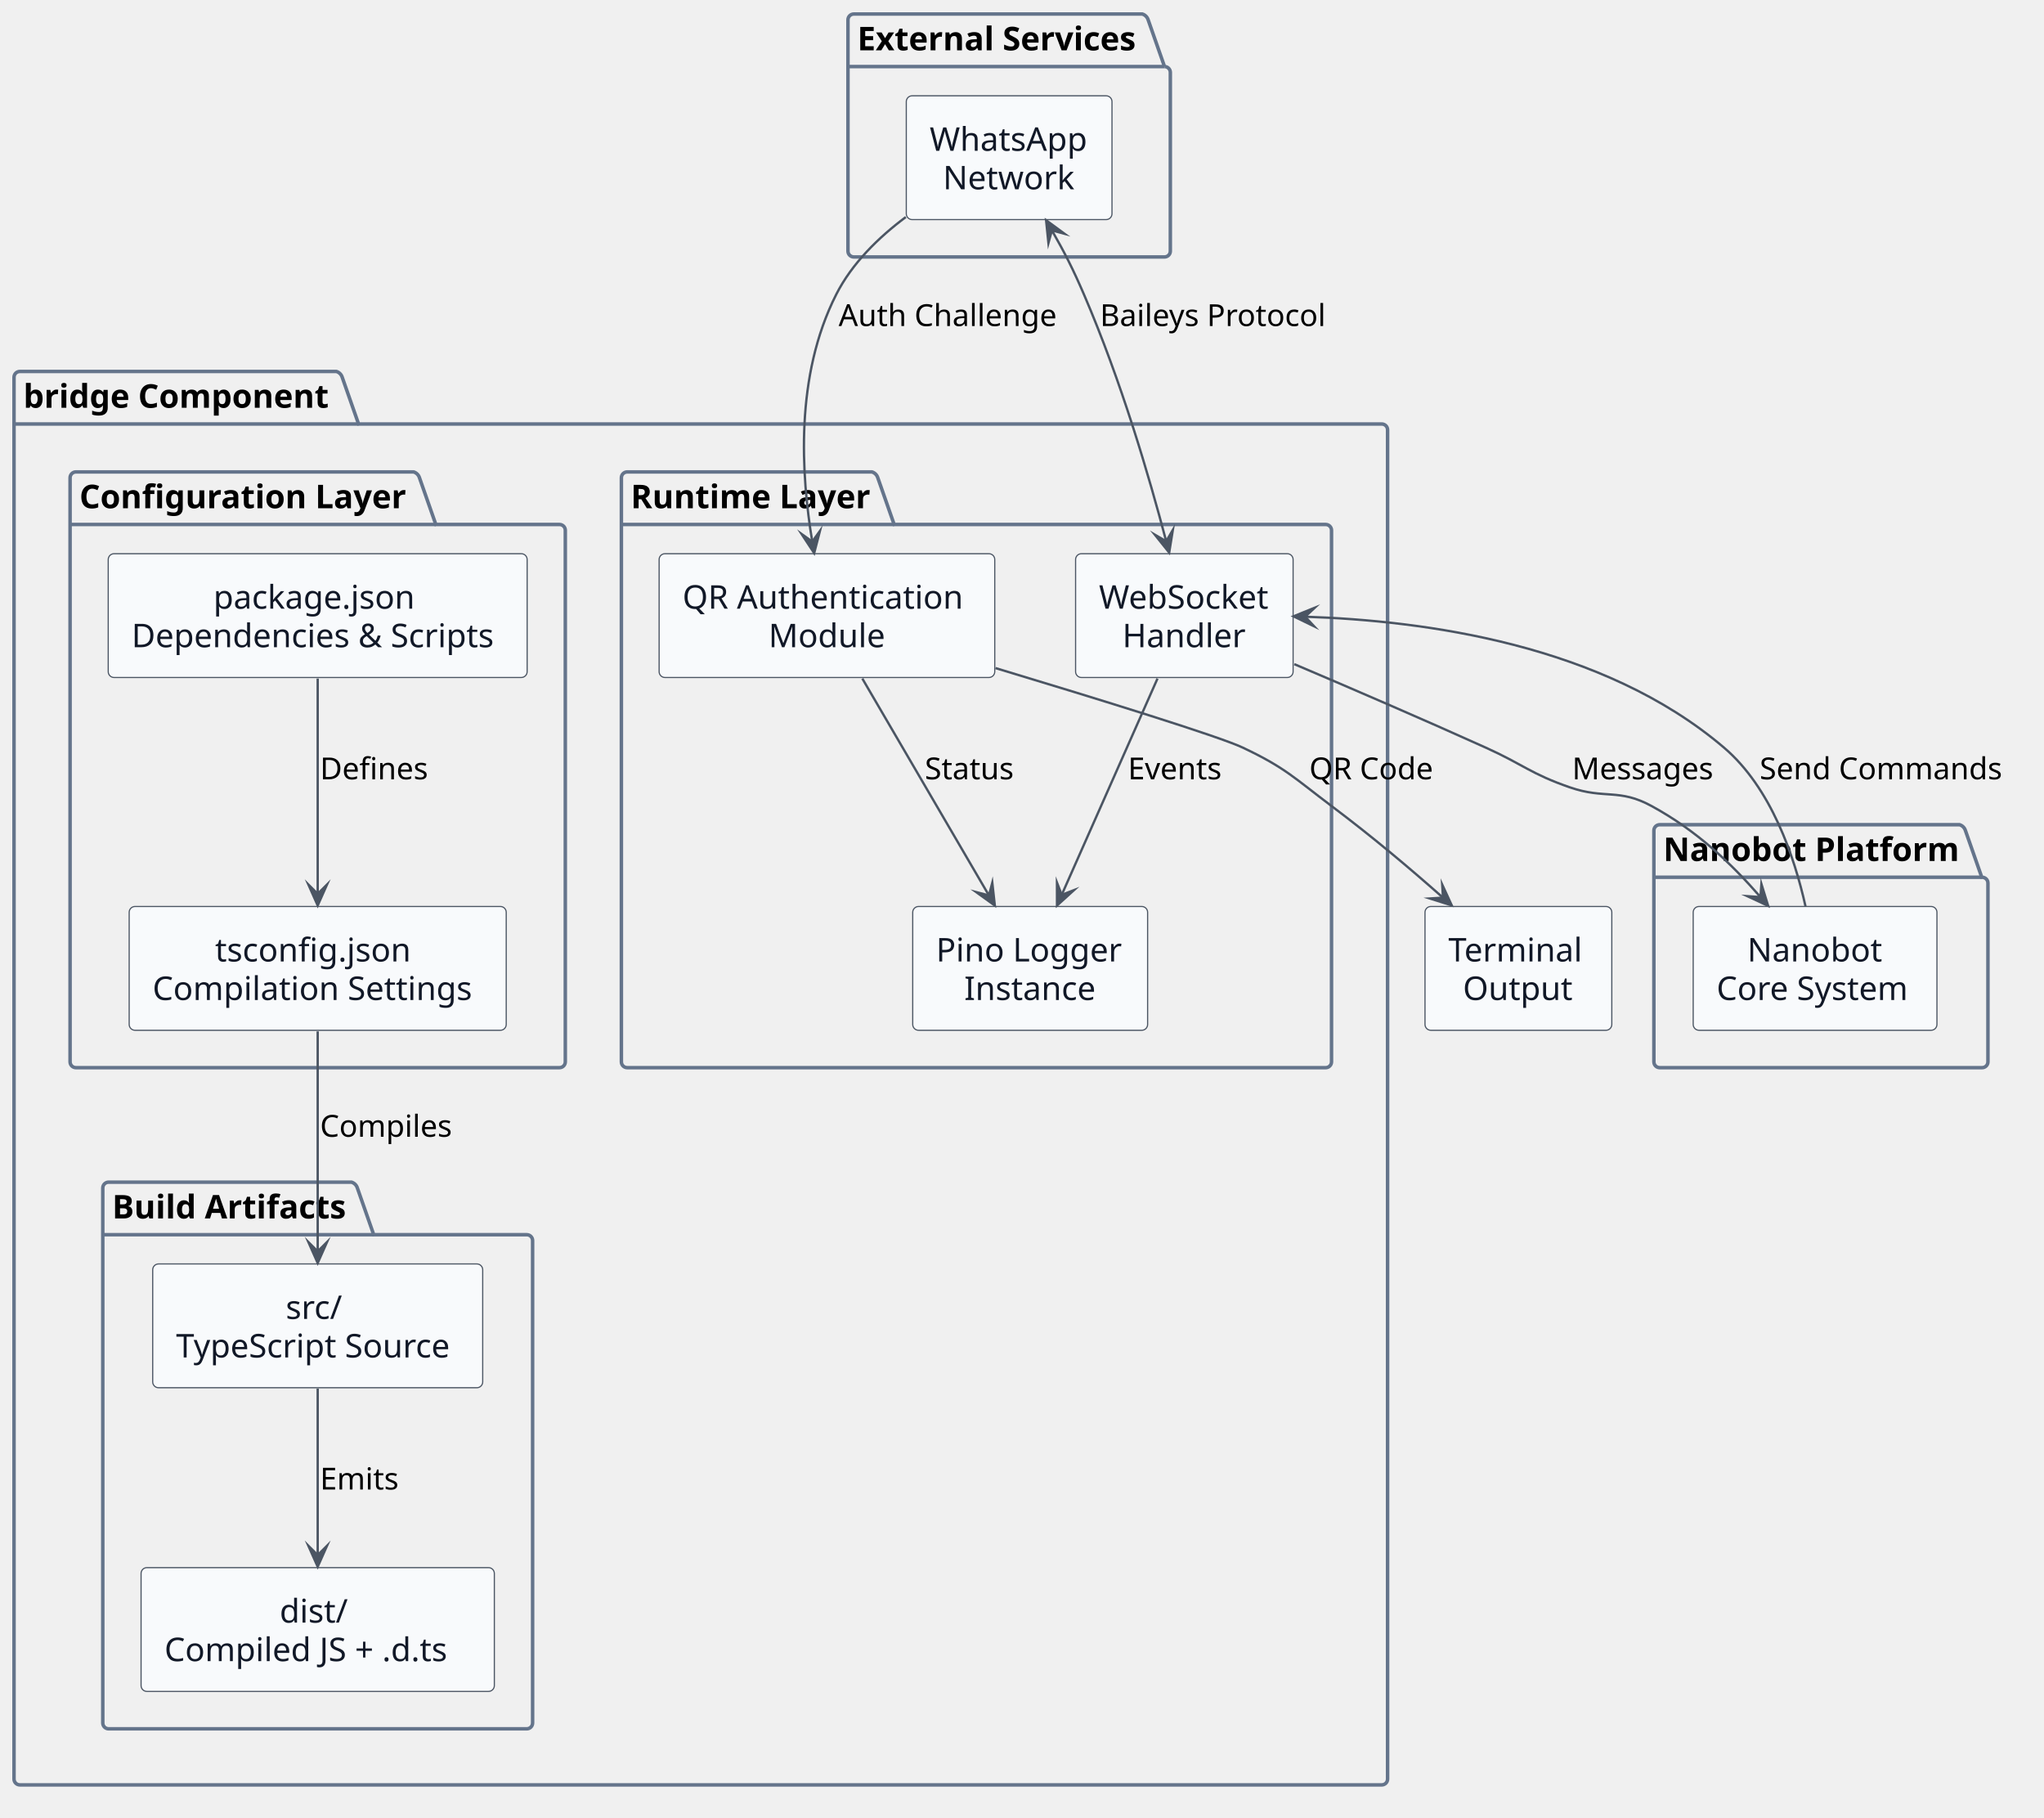
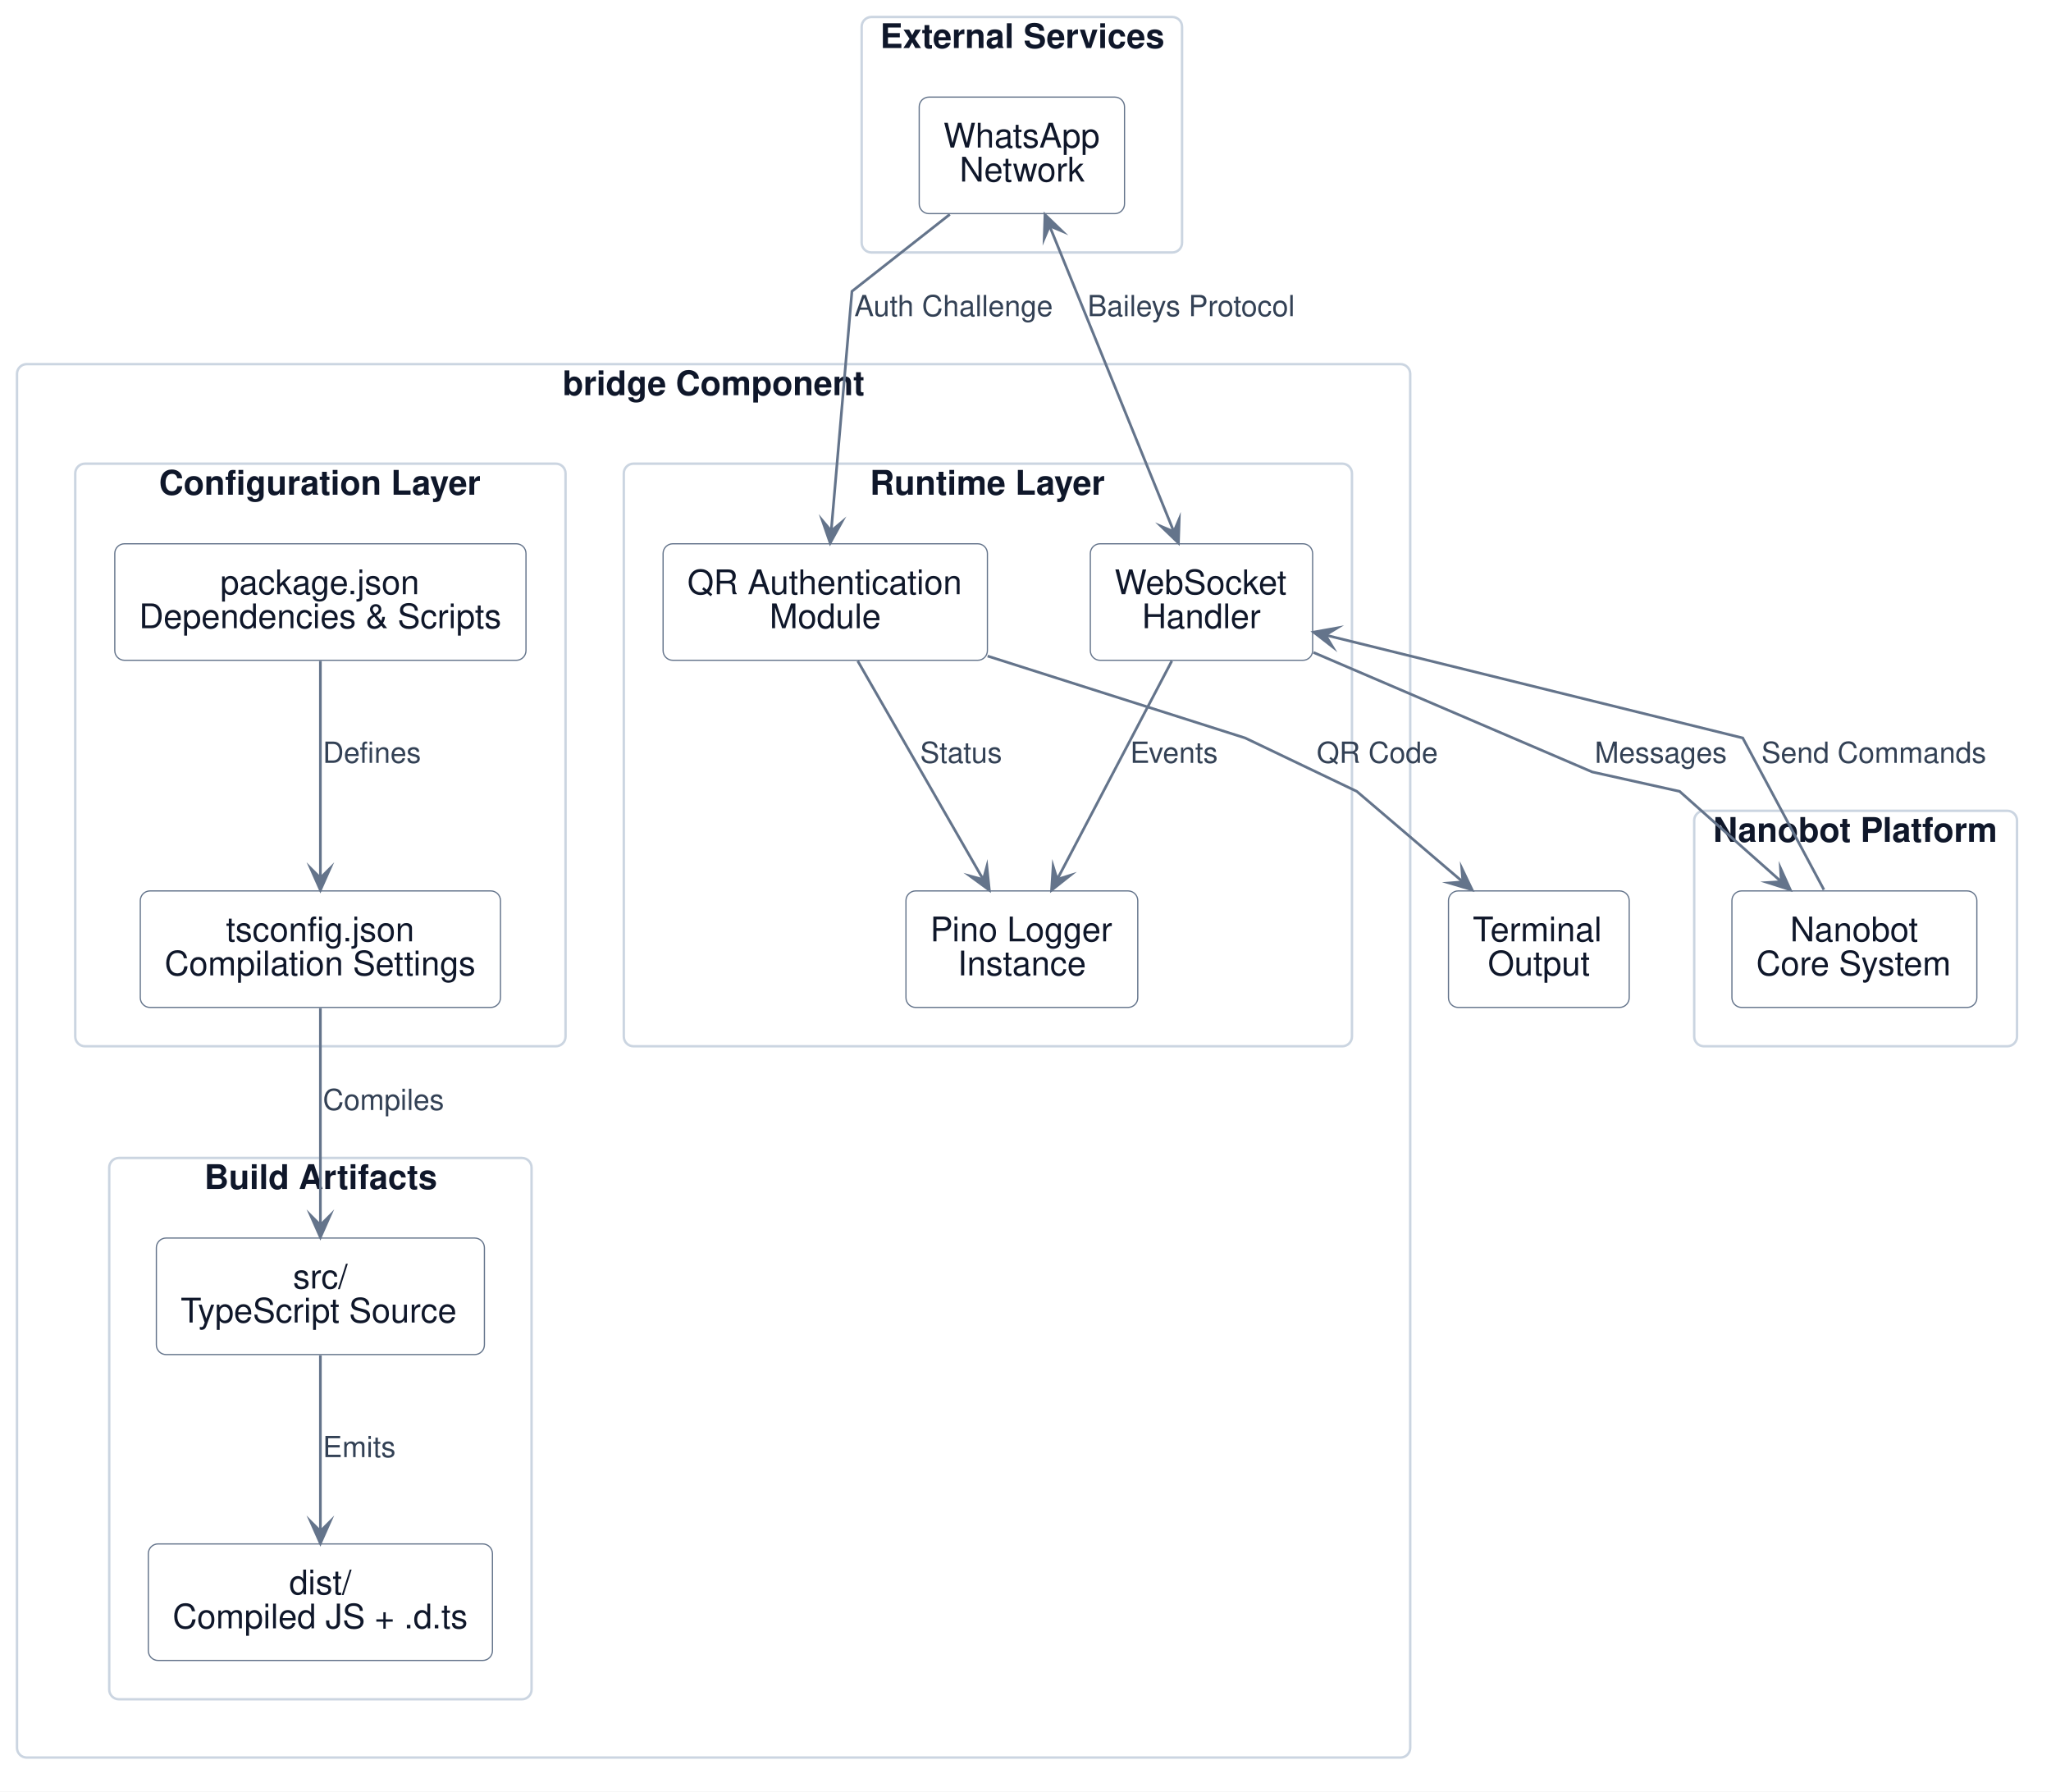
- <svg xmlns="http://www.w3.org/2000/svg" contentStyleType="text/css" data-diagram-type="DESCRIPTION" height="778px" preserveAspectRatio="none" style="width:875px;height:778px;" version="1.1" viewBox="0 0 875 778" width="875px" zoomAndPan="magnify">
-   <defs>
-     <style>
- @media (prefers-color-scheme: dark) {
-   text { fill: #e5e7eb !important; }
-   path, line, rect, circle, ellipse, polygon, polyline { stroke: #cbd5e1 !important; }
-   .entity rect, .participant rect, .participant path, .sequenceLine rect, .class rect, .component rect, .component path, .note rect { fill: #111827 !important; }
-   .cluster path { fill: none !important; }
-   polygon { fill: #cbd5e1 !important; }
- }
- </style>
-   </defs>
+ <svg xmlns="http://www.w3.org/2000/svg" contentStyleType="text/css" data-diagram-type="DESCRIPTION" height="738px" preserveAspectRatio="none" style="width:845px;height:738px;background:#FFFFFF;" version="1.1" viewBox="0 0 845 738" width="845px" zoomAndPan="magnify">
+   <defs />
+   <rect data-xfeat-white-canvas="true" fill="#FFFFFF" height="100%" width="100%" x="0" y="0" />
  <g>
-     <g class="cluster" data-qualified-name="External" data-source-line="13" id="ent0001">
-       <path d="M365.5,6 L489.007,6 A3.75,3.75 0 0 1 491.507,8.5 L498.507,28.488 L498.5,28.488 A2.5,2.5 0 0 1 501,30.988 L501,107.47 A2.5,2.5 0 0 1 498.5,109.97 L365.5,109.97 A2.5,2.5 0 0 1 363,107.47 L363,8.5 A2.5,2.5 0 0 1 365.5,6" fill="none" style="stroke:#64748B;stroke-width:1.5;" />
-       <line style="stroke:#64748B;stroke-width:1.5;" x1="363" x2="498.507" y1="28.488" y2="28.488" />
-       <text fill="#000000" font-family="sans-serif" font-size="14" font-weight="700" lengthAdjust="spacing" textLength="122.507" x="367" y="21.535">External Services</text>
+     <g class="cluster" data-qualified-name="External" data-source-line="3" id="ent0001">
+       <rect fill="#FFFFFF" height="97" rx="4" ry="4" style="stroke:#CBD5E1;stroke-width:1;" width="132" x="355" y="7" />
+       <text fill="#0F172A" font-family="Helvetica" font-size="14" font-weight="700" lengthAdjust="spacing" textLength="116.744" x="362.628" y="19.78">External Services</text>
    </g>
-     <g class="cluster" data-qualified-name="Bridge" data-source-line="16" id="ent0003">
-       <path d="M8.5,158.97 L143.997,158.97 A3.75,3.75 0 0 1 146.497,161.47 L153.497,181.458 L591.5,181.458 A2.5,2.5 0 0 1 594,183.958 L594,761.38 A2.5,2.5 0 0 1 591.5,763.88 L8.5,763.88 A2.5,2.5 0 0 1 6,761.38 L6,161.47 A2.5,2.5 0 0 1 8.5,158.97" fill="none" style="stroke:#64748B;stroke-width:1.5;" />
-       <line style="stroke:#64748B;stroke-width:1.5;" x1="6" x2="153.497" y1="181.458" y2="181.458" />
-       <text fill="#000000" font-family="sans-serif" font-size="14" font-weight="700" lengthAdjust="spacing" textLength="134.497" x="10" y="174.505">bridge Component</text>
+     <g class="cluster" data-qualified-name="Bridge" data-source-line="6" id="ent0003">
+       <rect fill="#FFFFFF" height="574" rx="4" ry="4" style="stroke:#CBD5E1;stroke-width:1;" width="574" x="7" y="150" />
+       <text fill="#0F172A" font-family="Helvetica" font-size="14" font-weight="700" lengthAdjust="spacing" textLength="124.435" x="231.783" y="162.78">bridge Component</text>
    </g>
-     <g class="cluster" data-qualified-name="Bridge.Config" data-source-line="17" id="ent0004">
-       <path d="M32.5,201.97 L177.068,201.97 A3.75,3.75 0 0 1 179.568,204.47 L186.568,224.458 L239.5,224.458 A2.5,2.5 0 0 1 242,226.958 L242,454.43 A2.5,2.5 0 0 1 239.5,456.93 L32.5,456.93 A2.5,2.5 0 0 1 30,454.43 L30,204.47 A2.5,2.5 0 0 1 32.5,201.97" fill="none" style="stroke:#64748B;stroke-width:1.5;" />
-       <line style="stroke:#64748B;stroke-width:1.5;" x1="30" x2="186.568" y1="224.458" y2="224.458" />
-       <text fill="#000000" font-family="sans-serif" font-size="14" font-weight="700" lengthAdjust="spacing" textLength="143.568" x="34" y="217.505">Configuration Layer</text>
+     <g class="cluster" data-qualified-name="Bridge.Config" data-source-line="7" id="ent0004">
+       <rect fill="#FFFFFF" height="240" rx="4" ry="4" style="stroke:#CBD5E1;stroke-width:1;" width="202" x="31" y="191" />
+       <text fill="#0F172A" font-family="Helvetica" font-size="14" font-weight="700" lengthAdjust="spacing" textLength="133.007" x="65.497" y="203.78">Configuration Layer</text>
    </g>
-     <g class="cluster" data-qualified-name="Bridge.Runtime" data-source-line="21" id="ent0007">
-       <path d="M268.5,201.97 L373.269,201.97 A3.75,3.75 0 0 1 375.769,204.47 L382.769,224.458 L567.5,224.458 A2.5,2.5 0 0 1 570,226.958 L570,454.43 A2.5,2.5 0 0 1 567.5,456.93 L268.5,456.93 A2.5,2.5 0 0 1 266,454.43 L266,204.47 A2.5,2.5 0 0 1 268.5,201.97" fill="none" style="stroke:#64748B;stroke-width:1.5;" />
-       <line style="stroke:#64748B;stroke-width:1.5;" x1="266" x2="382.769" y1="224.458" y2="224.458" />
-       <text fill="#000000" font-family="sans-serif" font-size="14" font-weight="700" lengthAdjust="spacing" textLength="103.769" x="270" y="217.505">Runtime Layer</text>
+     <g class="cluster" data-qualified-name="Bridge.Runtime" data-source-line="11" id="ent0007">
+       <rect fill="#FFFFFF" height="240" rx="4" ry="4" style="stroke:#CBD5E1;stroke-width:1;" width="300" x="257" y="191" />
+       <text fill="#0F172A" font-family="Helvetica" font-size="14" font-weight="700" lengthAdjust="spacing" textLength="97.248" x="358.376" y="203.78">Runtime Layer</text>
    </g>
-     <g class="cluster" data-qualified-name="Bridge.Build" data-source-line="26" id="ent0011">
-       <path d="M46.5,505.93 L150.483,505.93 A3.75,3.75 0 0 1 152.983,508.43 L159.983,528.418 L225.5,528.418 A2.5,2.5 0 0 1 228,530.918 L228,737.38 A2.5,2.5 0 0 1 225.5,739.88 L46.5,739.88 A2.5,2.5 0 0 1 44,737.38 L44,508.43 A2.5,2.5 0 0 1 46.5,505.93" fill="none" style="stroke:#64748B;stroke-width:1.5;" />
-       <line style="stroke:#64748B;stroke-width:1.5;" x1="44" x2="159.983" y1="528.418" y2="528.418" />
-       <text fill="#000000" font-family="sans-serif" font-size="14" font-weight="700" lengthAdjust="spacing" textLength="102.983" x="48" y="521.465">Build Artifacts</text>
+     <g class="cluster" data-qualified-name="Bridge.Build" data-source-line="16" id="ent0011">
+       <rect fill="#FFFFFF" height="223" rx="4" ry="4" style="stroke:#CBD5E1;stroke-width:1;" width="174" x="45" y="477" />
+       <text fill="#0F172A" font-family="Helvetica" font-size="14" font-weight="700" lengthAdjust="spacing" textLength="95.676" x="84.162" y="489.78">Build Artifacts</text>
    </g>
-     <g class="cluster" data-qualified-name="Consumer" data-source-line="31" id="ent0014">
-       <path d="M710.5,352.95 L838.86,352.95 A3.75,3.75 0 0 1 841.36,355.45 L848.36,375.438 L848.5,375.438 A2.5,2.5 0 0 1 851,377.938 L851,454.43 A2.5,2.5 0 0 1 848.5,456.93 L710.5,456.93 A2.5,2.5 0 0 1 708,454.43 L708,355.45 A2.5,2.5 0 0 1 710.5,352.95" fill="none" style="stroke:#64748B;stroke-width:1.5;" />
-       <line style="stroke:#64748B;stroke-width:1.5;" x1="708" x2="848.36" y1="375.438" y2="375.438" />
-       <text fill="#000000" font-family="sans-serif" font-size="14" font-weight="700" lengthAdjust="spacing" textLength="127.36" x="712" y="368.485">Nanobot Platform</text>
+     <g class="cluster" data-qualified-name="Consumer" data-source-line="21" id="ent0014">
+       <rect fill="#FFFFFF" height="97" rx="4" ry="4" style="stroke:#CBD5E1;stroke-width:1;" width="133" x="698" y="334" />
+       <text fill="#0F172A" font-family="Helvetica" font-size="14" font-weight="700" lengthAdjust="spacing" textLength="117.441" x="705.779" y="346.78">Nanobot Platform</text>
    </g>
-     <g class="entity" data-qualified-name="External.WA" data-source-line="14" id="ent0002">
-       <rect fill="#F8FAFC" height="52.977" rx="2.5" ry="2.5" style="stroke:#4B5563;stroke-width:0.5;" width="88.052" x="387.97" y="41" />
-       <text fill="#111827" font-family="sans-serif" font-size="14" lengthAdjust="spacing" textLength="68.052" x="397.97" y="64.535">WhatsApp</text>
-       <text fill="#111827" font-family="sans-serif" font-size="14" lengthAdjust="spacing" textLength="56.677" x="403.658" y="81.023">Network</text>
+     <g class="entity" data-qualified-name="External.WA" data-source-line="4" id="ent0002">
+       <rect fill="#FFFFFF" height="48" rx="4" ry="4" style="stroke:#64748B;stroke-width:0.5;" width="84.586" x="378.71" y="40" />
+       <text fill="#0F172A" font-family="Helvetica" font-size="14" lengthAdjust="spacing" textLength="64.586" x="388.71" y="60.78">WhatsApp</text>
+       <text fill="#0F172A" font-family="Helvetica" font-size="14" lengthAdjust="spacing" textLength="51.345" x="395.331" y="74.78">Network</text>
    </g>
-     <g class="entity" data-qualified-name="Bridge.Config.PKG" data-source-line="18" id="ent0005">
-       <rect fill="#F8FAFC" height="52.977" rx="2.5" ry="2.5" style="stroke:#4B5563;stroke-width:0.5;" width="179.332" x="46.33" y="236.97" />
-       <text fill="#111827" font-family="sans-serif" font-size="14" lengthAdjust="spacing" textLength="89.27" x="91.361" y="260.505">package.json</text>
-       <text fill="#111827" font-family="sans-serif" font-size="14" lengthAdjust="spacing" textLength="159.332" x="56.33" y="276.993">Dependencies &amp; Scripts</text>
+     <g class="entity" data-qualified-name="Bridge.Config.PKG" data-source-line="8" id="ent0005">
+       <rect fill="#FFFFFF" height="48" rx="4" ry="4" style="stroke:#64748B;stroke-width:0.5;" width="169.413" x="47.29" y="224" />
+       <text fill="#0F172A" font-family="Helvetica" font-size="14" lengthAdjust="spacing" textLength="82.503" x="90.745" y="244.78">package.json</text>
+       <text fill="#0F172A" font-family="Helvetica" font-size="14" lengthAdjust="spacing" textLength="149.413" x="57.29" y="258.78">Dependencies &amp; Scripts</text>
    </g>
-     <g class="entity" data-qualified-name="Bridge.Config.TSC" data-source-line="19" id="ent0006">
-       <rect fill="#F8FAFC" height="52.977" rx="2.5" ry="2.5" style="stroke:#4B5563;stroke-width:0.5;" width="161.408" x="55.3" y="387.95" />
-       <text fill="#111827" font-family="sans-serif" font-size="14" lengthAdjust="spacing" textLength="87.869" x="92.07" y="411.485">tsconfig.json</text>
-       <text fill="#111827" font-family="sans-serif" font-size="14" lengthAdjust="spacing" textLength="141.408" x="65.3" y="427.973">Compilation Settings</text>
+     <g class="entity" data-qualified-name="Bridge.Config.TSC" data-source-line="9" id="ent0006">
+       <rect fill="#FFFFFF" height="48" rx="4" ry="4" style="stroke:#64748B;stroke-width:0.5;" width="148.399" x="57.8" y="367" />
+       <text fill="#0F172A" font-family="Helvetica" font-size="14" lengthAdjust="spacing" textLength="77.82" x="93.09" y="387.78">tsconfig.json</text>
+       <text fill="#0F172A" font-family="Helvetica" font-size="14" lengthAdjust="spacing" textLength="128.399" x="67.8" y="401.78">Compilation Settings</text>
    </g>
-     <g class="entity" data-qualified-name="Bridge.Runtime.AUTH" data-source-line="22" id="ent0008">
-       <rect fill="#F8FAFC" height="52.977" rx="2.5" ry="2.5" style="stroke:#4B5563;stroke-width:0.5;" width="143.676" x="282.16" y="236.97" />
-       <text fill="#111827" font-family="sans-serif" font-size="14" lengthAdjust="spacing" textLength="123.676" x="292.16" y="260.505">QR Authentication</text>
-       <text fill="#111827" font-family="sans-serif" font-size="14" lengthAdjust="spacing" textLength="50.005" x="328.995" y="276.993">Module</text>
+     <g class="entity" data-qualified-name="Bridge.Runtime.AUTH" data-source-line="12" id="ent0008">
+       <rect fill="#FFFFFF" height="48" rx="4" ry="4" style="stroke:#64748B;stroke-width:0.5;" width="133.62" x="273.19" y="224" />
+       <text fill="#0F172A" font-family="Helvetica" font-size="14" lengthAdjust="spacing" textLength="113.62" x="283.19" y="244.78">QR Authentication</text>
+       <text fill="#0F172A" font-family="Helvetica" font-size="14" lengthAdjust="spacing" textLength="45.917" x="317.042" y="258.78">Module</text>
    </g>
-     <g class="entity" data-qualified-name="Bridge.Runtime.WS" data-source-line="23" id="ent0009">
-       <rect fill="#F8FAFC" height="52.977" rx="2.5" ry="2.5" style="stroke:#4B5563;stroke-width:0.5;" width="93.117" x="460.44" y="236.97" />
-       <text fill="#111827" font-family="sans-serif" font-size="14" lengthAdjust="spacing" textLength="73.117" x="470.44" y="260.505">WebSocket</text>
-       <text fill="#111827" font-family="sans-serif" font-size="14" lengthAdjust="spacing" textLength="53.095" x="480.451" y="276.993">Handler</text>
+     <g class="entity" data-qualified-name="Bridge.Runtime.WS" data-source-line="13" id="ent0009">
+       <rect fill="#FFFFFF" height="48" rx="4" ry="4" style="stroke:#64748B;stroke-width:0.5;" width="91.586" x="449.21" y="224" />
+       <text fill="#0F172A" font-family="Helvetica" font-size="14" lengthAdjust="spacing" textLength="71.586" x="459.21" y="244.78">WebSocket</text>
+       <text fill="#0F172A" font-family="Helvetica" font-size="14" lengthAdjust="spacing" textLength="49.027" x="470.489" y="258.78">Handler</text>
    </g>
-     <g class="entity" data-qualified-name="Bridge.Runtime.LOG" data-source-line="24" id="ent0010">
-       <rect fill="#F8FAFC" height="52.977" rx="2.5" ry="2.5" style="stroke:#4B5563;stroke-width:0.5;" width="100.555" x="390.72" y="387.95" />
-       <text fill="#111827" font-family="sans-serif" font-size="14" lengthAdjust="spacing" textLength="80.555" x="400.72" y="411.485">Pino Logger</text>
-       <text fill="#111827" font-family="sans-serif" font-size="14" lengthAdjust="spacing" textLength="56.485" x="412.755" y="427.973">Instance</text>
+     <g class="entity" data-qualified-name="Bridge.Runtime.LOG" data-source-line="14" id="ent0010">
+       <rect fill="#FFFFFF" height="48" rx="4" ry="4" style="stroke:#64748B;stroke-width:0.5;" width="95.503" x="373.25" y="367" />
+       <text fill="#0F172A" font-family="Helvetica" font-size="14" lengthAdjust="spacing" textLength="75.503" x="383.25" y="387.78">Pino Logger</text>
+       <text fill="#0F172A" font-family="Helvetica" font-size="14" lengthAdjust="spacing" textLength="52.924" x="394.54" y="401.78">Instance</text>
    </g>
-     <g class="entity" data-qualified-name="Bridge.Build.SRC" data-source-line="27" id="ent0012">
-       <rect fill="#F8FAFC" height="52.977" rx="2.5" ry="2.5" style="stroke:#4B5563;stroke-width:0.5;" width="141.269" x="65.37" y="540.93" />
-       <text fill="#111827" font-family="sans-serif" font-size="14" lengthAdjust="spacing" textLength="27.378" x="122.316" y="564.465">src/</text>
-       <text fill="#111827" font-family="sans-serif" font-size="14" lengthAdjust="spacing" textLength="121.269" x="75.37" y="580.953">TypeScript Source</text>
+     <g class="entity" data-qualified-name="Bridge.Build.SRC" data-source-line="17" id="ent0012">
+       <rect fill="#FFFFFF" height="48" rx="4" ry="4" style="stroke:#64748B;stroke-width:0.5;" width="135.158" x="64.42" y="510" />
+       <text fill="#0F172A" font-family="Helvetica" font-size="14" lengthAdjust="spacing" textLength="22.552" x="120.723" y="530.78">src/</text>
+       <text fill="#0F172A" font-family="Helvetica" font-size="14" lengthAdjust="spacing" textLength="115.158" x="74.42" y="544.78">TypeScript Source</text>
    </g>
-     <g class="entity" data-qualified-name="Bridge.Build.DIST" data-source-line="28" id="ent0013">
-       <rect fill="#F8FAFC" height="52.977" rx="2.5" ry="2.5" style="stroke:#4B5563;stroke-width:0.5;" width="151.23" x="60.39" y="670.9" />
-       <text fill="#111827" font-family="sans-serif" font-size="14" lengthAdjust="spacing" textLength="32.573" x="119.718" y="694.435">dist/</text>
-       <text fill="#111827" font-family="sans-serif" font-size="14" lengthAdjust="spacing" textLength="131.23" x="70.39" y="710.923">Compiled JS + .d.ts</text>
+     <g class="entity" data-qualified-name="Bridge.Build.DIST" data-source-line="18" id="ent0013">
+       <rect fill="#FFFFFF" height="48" rx="4" ry="4" style="stroke:#64748B;stroke-width:0.5;" width="141.775" x="61.11" y="636" />
+       <text fill="#0F172A" font-family="Helvetica" font-size="14" lengthAdjust="spacing" textLength="25.676" x="119.16" y="656.78">dist/</text>
+       <text fill="#0F172A" font-family="Helvetica" font-size="14" lengthAdjust="spacing" textLength="121.775" x="71.11" y="670.78">Compiled JS + .d.ts</text>
    </g>
-     <g class="entity" data-qualified-name="Consumer.NB" data-source-line="32" id="ent0015">
-       <rect fill="#F8FAFC" height="52.977" rx="2.5" ry="2.5" style="stroke:#4B5563;stroke-width:0.5;" width="104.342" x="724.83" y="387.95" />
-       <text fill="#111827" font-family="sans-serif" font-size="14" lengthAdjust="spacing" textLength="58.01" x="747.996" y="411.485">Nanobot</text>
-       <text fill="#111827" font-family="sans-serif" font-size="14" lengthAdjust="spacing" textLength="84.342" x="734.83" y="427.973">Core System</text>
+     <g class="entity" data-qualified-name="Consumer.NB" data-source-line="22" id="ent0015">
+       <rect fill="#FFFFFF" height="48" rx="4" ry="4" style="stroke:#64748B;stroke-width:0.5;" width="100.91" x="713.54" y="367" />
+       <text fill="#0F172A" font-family="Helvetica" font-size="14" lengthAdjust="spacing" textLength="52.931" x="737.53" y="387.78">Nanobot</text>
+       <text fill="#0F172A" font-family="Helvetica" font-size="14" lengthAdjust="spacing" textLength="80.91" x="723.54" y="401.78">Core System</text>
    </g>
-     <g class="entity" data-qualified-name="TERM" data-source-line="36" id="ent0018">
-       <rect fill="#F8FAFC" height="52.977" rx="2.5" ry="2.5" style="stroke:#4B5563;stroke-width:0.5;" width="79.965" x="610.02" y="387.95" />
-       <text fill="#111827" font-family="sans-serif" font-size="14" lengthAdjust="spacing" textLength="59.965" x="620.02" y="411.485">Terminal</text>
-       <text fill="#111827" font-family="sans-serif" font-size="14" lengthAdjust="spacing" textLength="47.537" x="626.234" y="427.973">Output</text>
+     <g class="entity" data-qualified-name="TERM" data-source-line="26" id="ent0018">
+       <rect fill="#FFFFFF" height="48" rx="4" ry="4" style="stroke:#64748B;stroke-width:0.5;" width="74.455" x="596.77" y="367" />
+       <text fill="#0F172A" font-family="Helvetica" font-size="14" lengthAdjust="spacing" textLength="54.455" x="606.77" y="387.78">Terminal</text>
+       <text fill="#0F172A" font-family="Helvetica" font-size="14" lengthAdjust="spacing" textLength="42.027" x="612.984" y="401.78">Output</text>
    </g>
-     <g class="link" data-entity-1="ent0002" data-entity-2="ent0009" data-link-type="dependency" data-source-line="34" id="lnk16">
-       <path d="M450.296,98.588 C455.866,108.308 459.39,115.27 464,125.97 C480.06,163.28 491.874,203.776 499.234,231.656" fill="none" id="WA-WS" style="stroke:#4B5563;stroke-width:1;" />
-       <polygon fill="#4B5563" points="447.81,94.25,448.814,104.047,450.296,98.588,455.755,100.07,447.81,94.25" style="stroke:#4B5563;stroke-width:1;stroke-linejoin:miter;stroke-miterlimit:10;" />
-       <polygon fill="#4B5563" points="500.51,236.49,502.08,226.767,499.234,231.656,494.345,228.809,500.51,236.49" style="stroke:#4B5563;stroke-width:1;stroke-linejoin:miter;stroke-miterlimit:10;" />
-       <text fill="#000000" font-family="sans-serif" font-size="13" lengthAdjust="spacing" textLength="98.687" x="470.89" y="139.538">Baileys Protocol</text>
+     <g class="link" data-entity-1="ent0002" data-entity-2="ent0009" data-link-type="dependency" data-source-line="24" id="lnk16">
+       <path d="M432.403,93.052 C446.613,128.002 469.447,184.148 483.627,219.038" fill="none" id="WA-WS" style="stroke:#64748B;stroke-width:1.1;" />
+       <polygon fill="#64748B" points="430.52,88.42,430.204,98.264,432.403,93.052,437.615,95.251,430.52,88.42" style="stroke:#64748B;stroke-width:1.1;stroke-linejoin:miter;stroke-miterlimit:10;" />
+       <polygon fill="#64748B" points="485.51,223.67,485.827,213.826,483.627,219.038,478.416,216.838,485.51,223.67" style="stroke:#64748B;stroke-width:1.1;stroke-linejoin:miter;stroke-miterlimit:10;" />
+       <text fill="#334155" font-family="Helvetica" font-size="12" lengthAdjust="spacing" textLength="86.039" x="448.05" y="130.24">Baileys Protocol</text>
    </g>
-     <g class="link" data-entity-1="ent0002" data-entity-2="ent0008" data-link-type="dependency" data-source-line="35" id="lnk17">
-       <path d="M387.76,92.89 C375.99,101.69 364.7,112.77 358,125.97 C340.18,161.06 342.975,203.097 347.715,231.797" fill="none" id="WA-to-AUTH" style="stroke:#4B5563;stroke-width:1;" />
-       <polygon fill="#4B5563" points="348.53,236.73,351.01,227.198,347.715,231.797,343.117,228.502,348.53,236.73" style="stroke:#4B5563;stroke-width:1;stroke-linejoin:miter;stroke-miterlimit:10;" />
-       <text fill="#000000" font-family="sans-serif" font-size="13" lengthAdjust="spacing" textLength="96.497" x="359" y="139.538">Auth Challenge</text>
+     <g class="link" data-entity-1="ent0002" data-entity-2="ent0008" data-link-type="dependency" data-source-line="25" id="lnk17">
+       <path d="M391.31,88.32 C372.24,103.32 351,120 351,120 C351,120 345.621,182.059 342.451,218.729" fill="none" id="WA-to-AUTH" style="stroke:#64748B;stroke-width:1.1;" />
+       <polygon fill="#64748B" points="342.02,223.71,346.78,215.088,342.451,218.729,338.81,214.399,342.02,223.71" style="stroke:#64748B;stroke-width:1.1;stroke-linejoin:miter;stroke-miterlimit:10;" />
+       <text fill="#334155" font-family="Helvetica" font-size="12" lengthAdjust="spacing" textLength="82.061" x="352" y="130.24">Auth Challenge</text>
    </g>
-     <g class="link" data-entity-1="ent0008" data-entity-2="ent0018" data-link-type="dependency" data-source-line="37" id="lnk19">
-       <path d="M426.16,285.92 C470.97,299.42 521.91,315.17 532,319.95 C550.27,328.6 553.84,332.8 570,344.95 C587.68,358.25 602.772,370.971 617.722,384.171" fill="none" id="AUTH-to-TERM" style="stroke:#4B5563;stroke-width:1;" />
-       <polygon fill="#4B5563" points="621.47,387.48,617.371,378.525,617.722,384.171,612.076,384.522,621.47,387.48" style="stroke:#4B5563;stroke-width:1;stroke-linejoin:miter;stroke-miterlimit:10;" />
-       <text fill="#000000" font-family="sans-serif" font-size="13" lengthAdjust="spacing" textLength="54.837" x="560.47" y="333.518">QR Code</text>
+     <g class="link" data-entity-1="ent0008" data-entity-2="ent0018" data-link-type="dependency" data-source-line="27" id="lnk19">
+       <path d="M406.89,270.26 C455.57,285.74 513,304 513,304 C513,304 559,326 559,326 C559,326 581.286,345.025 602.696,363.285" fill="none" id="AUTH-to-TERM" style="stroke:#64748B;stroke-width:1.1;" />
+       <polygon fill="#64748B" points="606.5,366.53,602.248,357.646,602.696,363.285,597.057,363.733,606.5,366.53" style="stroke:#64748B;stroke-width:1.1;stroke-linejoin:miter;stroke-miterlimit:10;" />
+       <text fill="#334155" font-family="Helvetica" font-size="12" lengthAdjust="spacing" textLength="50.022" x="542.47" y="314.24">QR Code</text>
    </g>
-     <g class="link" data-entity-1="ent0005" data-entity-2="ent0006" data-link-type="dependency" data-source-line="38" id="lnk20">
-       <path d="M136,290.41 C136,317.67 136,355.29 136,382.54" fill="none" id="PKG-to-TSC" style="stroke:#4B5563;stroke-width:1;" />
-       <polygon fill="#4B5563" points="136,387.54,140,378.54,136,382.54,132,378.54,136,387.54" style="stroke:#4B5563;stroke-width:1;stroke-linejoin:miter;stroke-miterlimit:10;" />
-       <text fill="#000000" font-family="sans-serif" font-size="13" lengthAdjust="spacing" textLength="47.455" x="137" y="333.518">Defines</text>
+     <g class="link" data-entity-1="ent0005" data-entity-2="ent0006" data-link-type="dependency" data-source-line="28" id="lnk20">
+       <path d="M132,272.28 C132,298.41 132,335.54 132,361.68" fill="none" id="PKG-to-TSC" style="stroke:#64748B;stroke-width:1.1;" />
+       <polygon fill="#64748B" points="132,366.68,136,357.68,132,361.68,128,357.68,132,366.68" style="stroke:#64748B;stroke-width:1.1;stroke-linejoin:miter;stroke-miterlimit:10;" />
+       <text fill="#334155" font-family="Helvetica" font-size="12" lengthAdjust="spacing" textLength="40.688" x="133" y="314.24">Defines</text>
    </g>
-     <g class="link" data-entity-1="ent0006" data-entity-2="ent0012" data-link-type="dependency" data-source-line="39" id="lnk21">
-       <path d="M136,441.39 C136,469.13 136,507.84 136,535.55" fill="none" id="TSC-to-SRC" style="stroke:#4B5563;stroke-width:1;" />
-       <polygon fill="#4B5563" points="136,540.55,140,531.55,136,535.55,132,531.55,136,540.55" style="stroke:#4B5563;stroke-width:1;stroke-linejoin:miter;stroke-miterlimit:10;" />
-       <text fill="#000000" font-family="sans-serif" font-size="13" lengthAdjust="spacing" textLength="58.684" x="137" y="486.498">Compiles</text>
+     <g class="link" data-entity-1="ent0006" data-entity-2="ent0012" data-link-type="dependency" data-source-line="29" id="lnk21">
+       <path d="M132,415.28 C132,441.41 132,478.54 132,504.68" fill="none" id="TSC-to-SRC" style="stroke:#64748B;stroke-width:1.1;" />
+       <polygon fill="#64748B" points="132,509.68,136,500.68,132,504.68,128,500.68,132,509.68" style="stroke:#64748B;stroke-width:1.1;stroke-linejoin:miter;stroke-miterlimit:10;" />
+       <text fill="#334155" font-family="Helvetica" font-size="12" lengthAdjust="spacing" textLength="50.016" x="133" y="457.24">Compiles</text>
    </g>
-     <g class="link" data-entity-1="ent0012" data-entity-2="ent0013" data-link-type="dependency" data-source-line="40" id="lnk22">
-       <path d="M136,594.31 C136,616.52 136,643.34 136,665.53" fill="none" id="SRC-to-DIST" style="stroke:#4B5563;stroke-width:1;" />
-       <polygon fill="#4B5563" points="136,670.53,140,661.53,136,665.53,132,661.53,136,670.53" style="stroke:#4B5563;stroke-width:1;stroke-linejoin:miter;stroke-miterlimit:10;" />
-       <text fill="#000000" font-family="sans-serif" font-size="13" lengthAdjust="spacing" textLength="34.43" x="137" y="637.468">Emits</text>
+     <g class="link" data-entity-1="ent0012" data-entity-2="ent0013" data-link-type="dependency" data-source-line="30" id="lnk22">
+       <path d="M132,558.32 C132,580.49 132,608.65 132,630.78" fill="none" id="SRC-to-DIST" style="stroke:#64748B;stroke-width:1.1;" />
+       <polygon fill="#64748B" points="132,635.78,136,626.78,132,630.78,128,626.78,132,635.78" style="stroke:#64748B;stroke-width:1.1;stroke-linejoin:miter;stroke-miterlimit:10;" />
+       <text fill="#334155" font-family="Helvetica" font-size="12" lengthAdjust="spacing" textLength="30" x="133" y="600.24">Emits</text>
    </g>
-     <g class="link" data-entity-1="ent0009" data-entity-2="ent0010" data-link-type="dependency" data-source-line="41" id="lnk23">
-       <path d="M495.5,290.41 C483.43,317.67 466.563,355.718 454.503,382.968" fill="none" id="WS-to-LOG" style="stroke:#4B5563;stroke-width:1;" />
-       <polygon fill="#4B5563" points="452.48,387.54,459.78,380.929,454.503,382.968,452.465,377.691,452.48,387.54" style="stroke:#4B5563;stroke-width:1;stroke-linejoin:miter;stroke-miterlimit:10;" />
-       <text fill="#000000" font-family="sans-serif" font-size="13" lengthAdjust="spacing" textLength="40.574" x="482.85" y="333.518">Events</text>
+     <g class="link" data-entity-1="ent0009" data-entity-2="ent0010" data-link-type="dependency" data-source-line="31" id="lnk23">
+       <path d="M482.78,272.28 C469.07,298.41 449.284,336.113 435.564,362.253" fill="none" id="WS-to-LOG" style="stroke:#64748B;stroke-width:1.1;" />
+       <polygon fill="#64748B" points="433.24,366.68,440.964,360.57,435.564,362.253,433.881,356.852,433.24,366.68" style="stroke:#64748B;stroke-width:1.1;stroke-linejoin:miter;stroke-miterlimit:10;" />
+       <text fill="#334155" font-family="Helvetica" font-size="12" lengthAdjust="spacing" textLength="36.685" x="465.63" y="314.24">Events</text>
    </g>
-     <g class="link" data-entity-1="ent0008" data-entity-2="ent0010" data-link-type="dependency" data-source-line="42" id="lnk24">
-       <path d="M369.15,290.41 C385.07,317.67 407.439,355.972 423.349,383.222" fill="none" id="AUTH-to-LOG" style="stroke:#4B5563;stroke-width:1;" />
-       <polygon fill="#4B5563" points="425.87,387.54,424.786,377.751,423.349,383.222,417.878,381.785,425.87,387.54" style="stroke:#4B5563;stroke-width:1;stroke-linejoin:miter;stroke-miterlimit:10;" />
-       <text fill="#000000" font-family="sans-serif" font-size="13" lengthAdjust="spacing" textLength="38.6" x="395.89" y="333.518">Status</text>
+     <g class="link" data-entity-1="ent0008" data-entity-2="ent0010" data-link-type="dependency" data-source-line="32" id="lnk24">
+       <path d="M353.38,272.28 C368.38,298.41 390.1,336.204 405.11,362.344" fill="none" id="AUTH-to-LOG" style="stroke:#64748B;stroke-width:1.1;" />
+       <polygon fill="#64748B" points="407.6,366.68,406.587,356.883,405.11,362.344,399.65,360.867,407.6,366.68" style="stroke:#64748B;stroke-width:1.1;stroke-linejoin:miter;stroke-miterlimit:10;" />
+       <text fill="#334155" font-family="Helvetica" font-size="12" lengthAdjust="spacing" textLength="34.02" x="379.07" y="314.24">Status</text>
    </g>
-     <g class="link" data-entity-1="ent0009" data-entity-2="ent0015" data-link-type="dependency" data-source-line="43" id="lnk25">
-       <path d="M554.05,284.23 C578.57,294.65 609,307.77 636,319.95 C652.13,327.22 655.28,331.17 672,336.95 C687.08,342.17 692.99,337.31 707,344.95 C726.4,355.54 740.866,369.26 753.636,383.92" fill="none" id="WS-to-NB" style="stroke:#4B5563;stroke-width:1;" />
-       <polygon fill="#4B5563" points="756.92,387.69,754.025,378.276,753.636,383.92,747.992,383.531,756.92,387.69" style="stroke:#4B5563;stroke-width:1;stroke-linejoin:miter;stroke-miterlimit:10;" />
-       <text fill="#000000" font-family="sans-serif" font-size="13" lengthAdjust="spacing" textLength="60.849" x="673" y="333.518">Messages</text>
+     <g class="link" data-entity-1="ent0009" data-entity-2="ent0015" data-link-type="dependency" data-source-line="33" id="lnk25">
+       <path d="M541.14,268.77 C588.71,289.16 656,318 656,318 C656,318 692,326 692,326 C692,326 713.312,344.949 733.862,363.209" fill="none" id="WS-to-NB" style="stroke:#64748B;stroke-width:1.1;" />
+       <polygon fill="#64748B" points="737.6,366.53,733.529,357.562,733.862,363.209,728.215,363.542,737.6,366.53" style="stroke:#64748B;stroke-width:1.1;stroke-linejoin:miter;stroke-miterlimit:10;" />
+       <text fill="#334155" font-family="Helvetica" font-size="12" lengthAdjust="spacing" textLength="54.691" x="657" y="314.24">Messages</text>
    </g>
-     <g class="link" data-entity-1="ent0015" data-entity-2="ent0009" data-link-type="dependency" data-source-line="44" id="lnk26">
-       <path d="M772.9,387.85 C768.15,366.6 758.21,337.17 738,319.95 C686.04,275.68 609.717,265.626 558.717,263.936" fill="none" id="NB-to-WS" style="stroke:#4B5563;stroke-width:1;" />
-       <polygon fill="#4B5563" points="553.72,263.77,562.583,268.066,558.717,263.936,562.847,260.07,553.72,263.77" style="stroke:#4B5563;stroke-width:1;stroke-linejoin:miter;stroke-miterlimit:10;" />
-       <text fill="#000000" font-family="sans-serif" font-size="13" lengthAdjust="spacing" textLength="105.917" x="753.28" y="333.518">Send Commands</text>
+     <g class="link" data-entity-1="ent0015" data-entity-2="ent0009" data-link-type="dependency" data-source-line="34" id="lnk26">
+       <path d="M751.43,366.5 C737.81,341.04 718,304 718,304 C718,304 611.375,277.707 546.064,261.598" fill="none" id="NB-to-WS" style="stroke:#64748B;stroke-width:1.1;" />
+       <polygon fill="#64748B" points="541.21,260.4,548.99,266.439,546.064,261.598,550.906,258.672,541.21,260.4" style="stroke:#64748B;stroke-width:1.1;stroke-linejoin:miter;stroke-miterlimit:10;" />
+       <text fill="#334155" font-family="Helvetica" font-size="12" lengthAdjust="spacing" textLength="92.713" x="725.68" y="314.24">Send Commands</text>
    </g>
  </g>
</svg>
